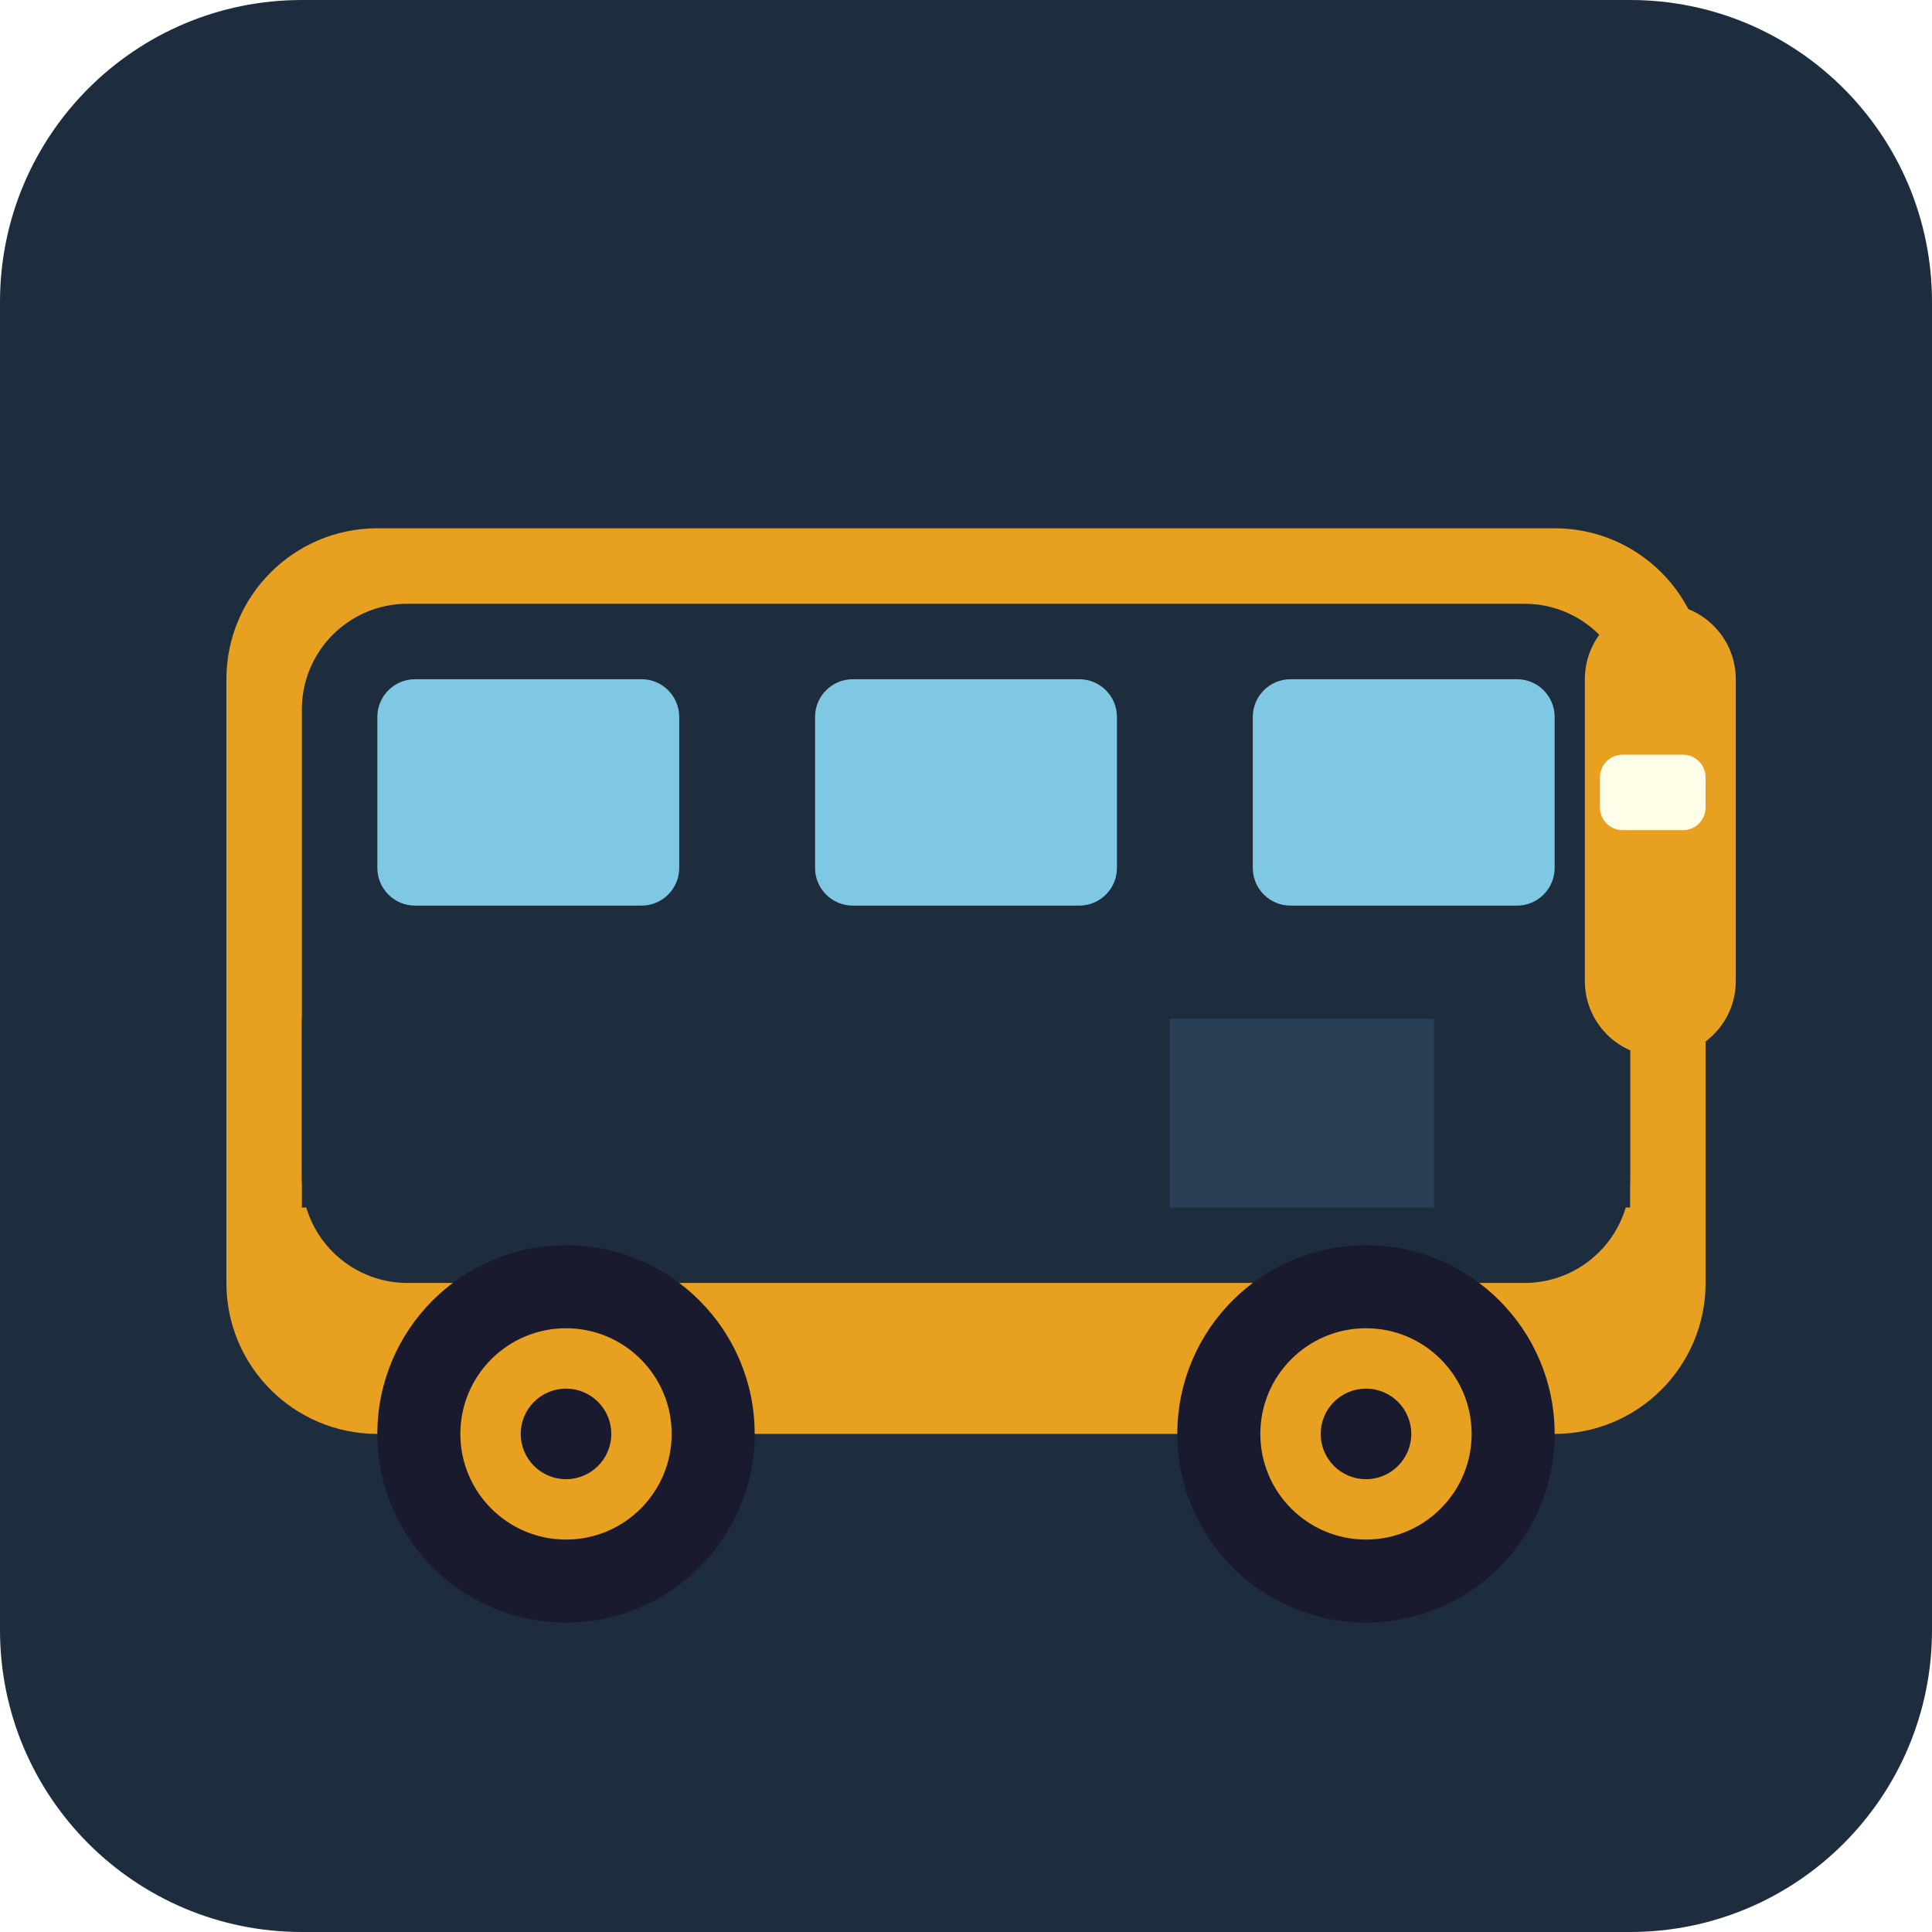
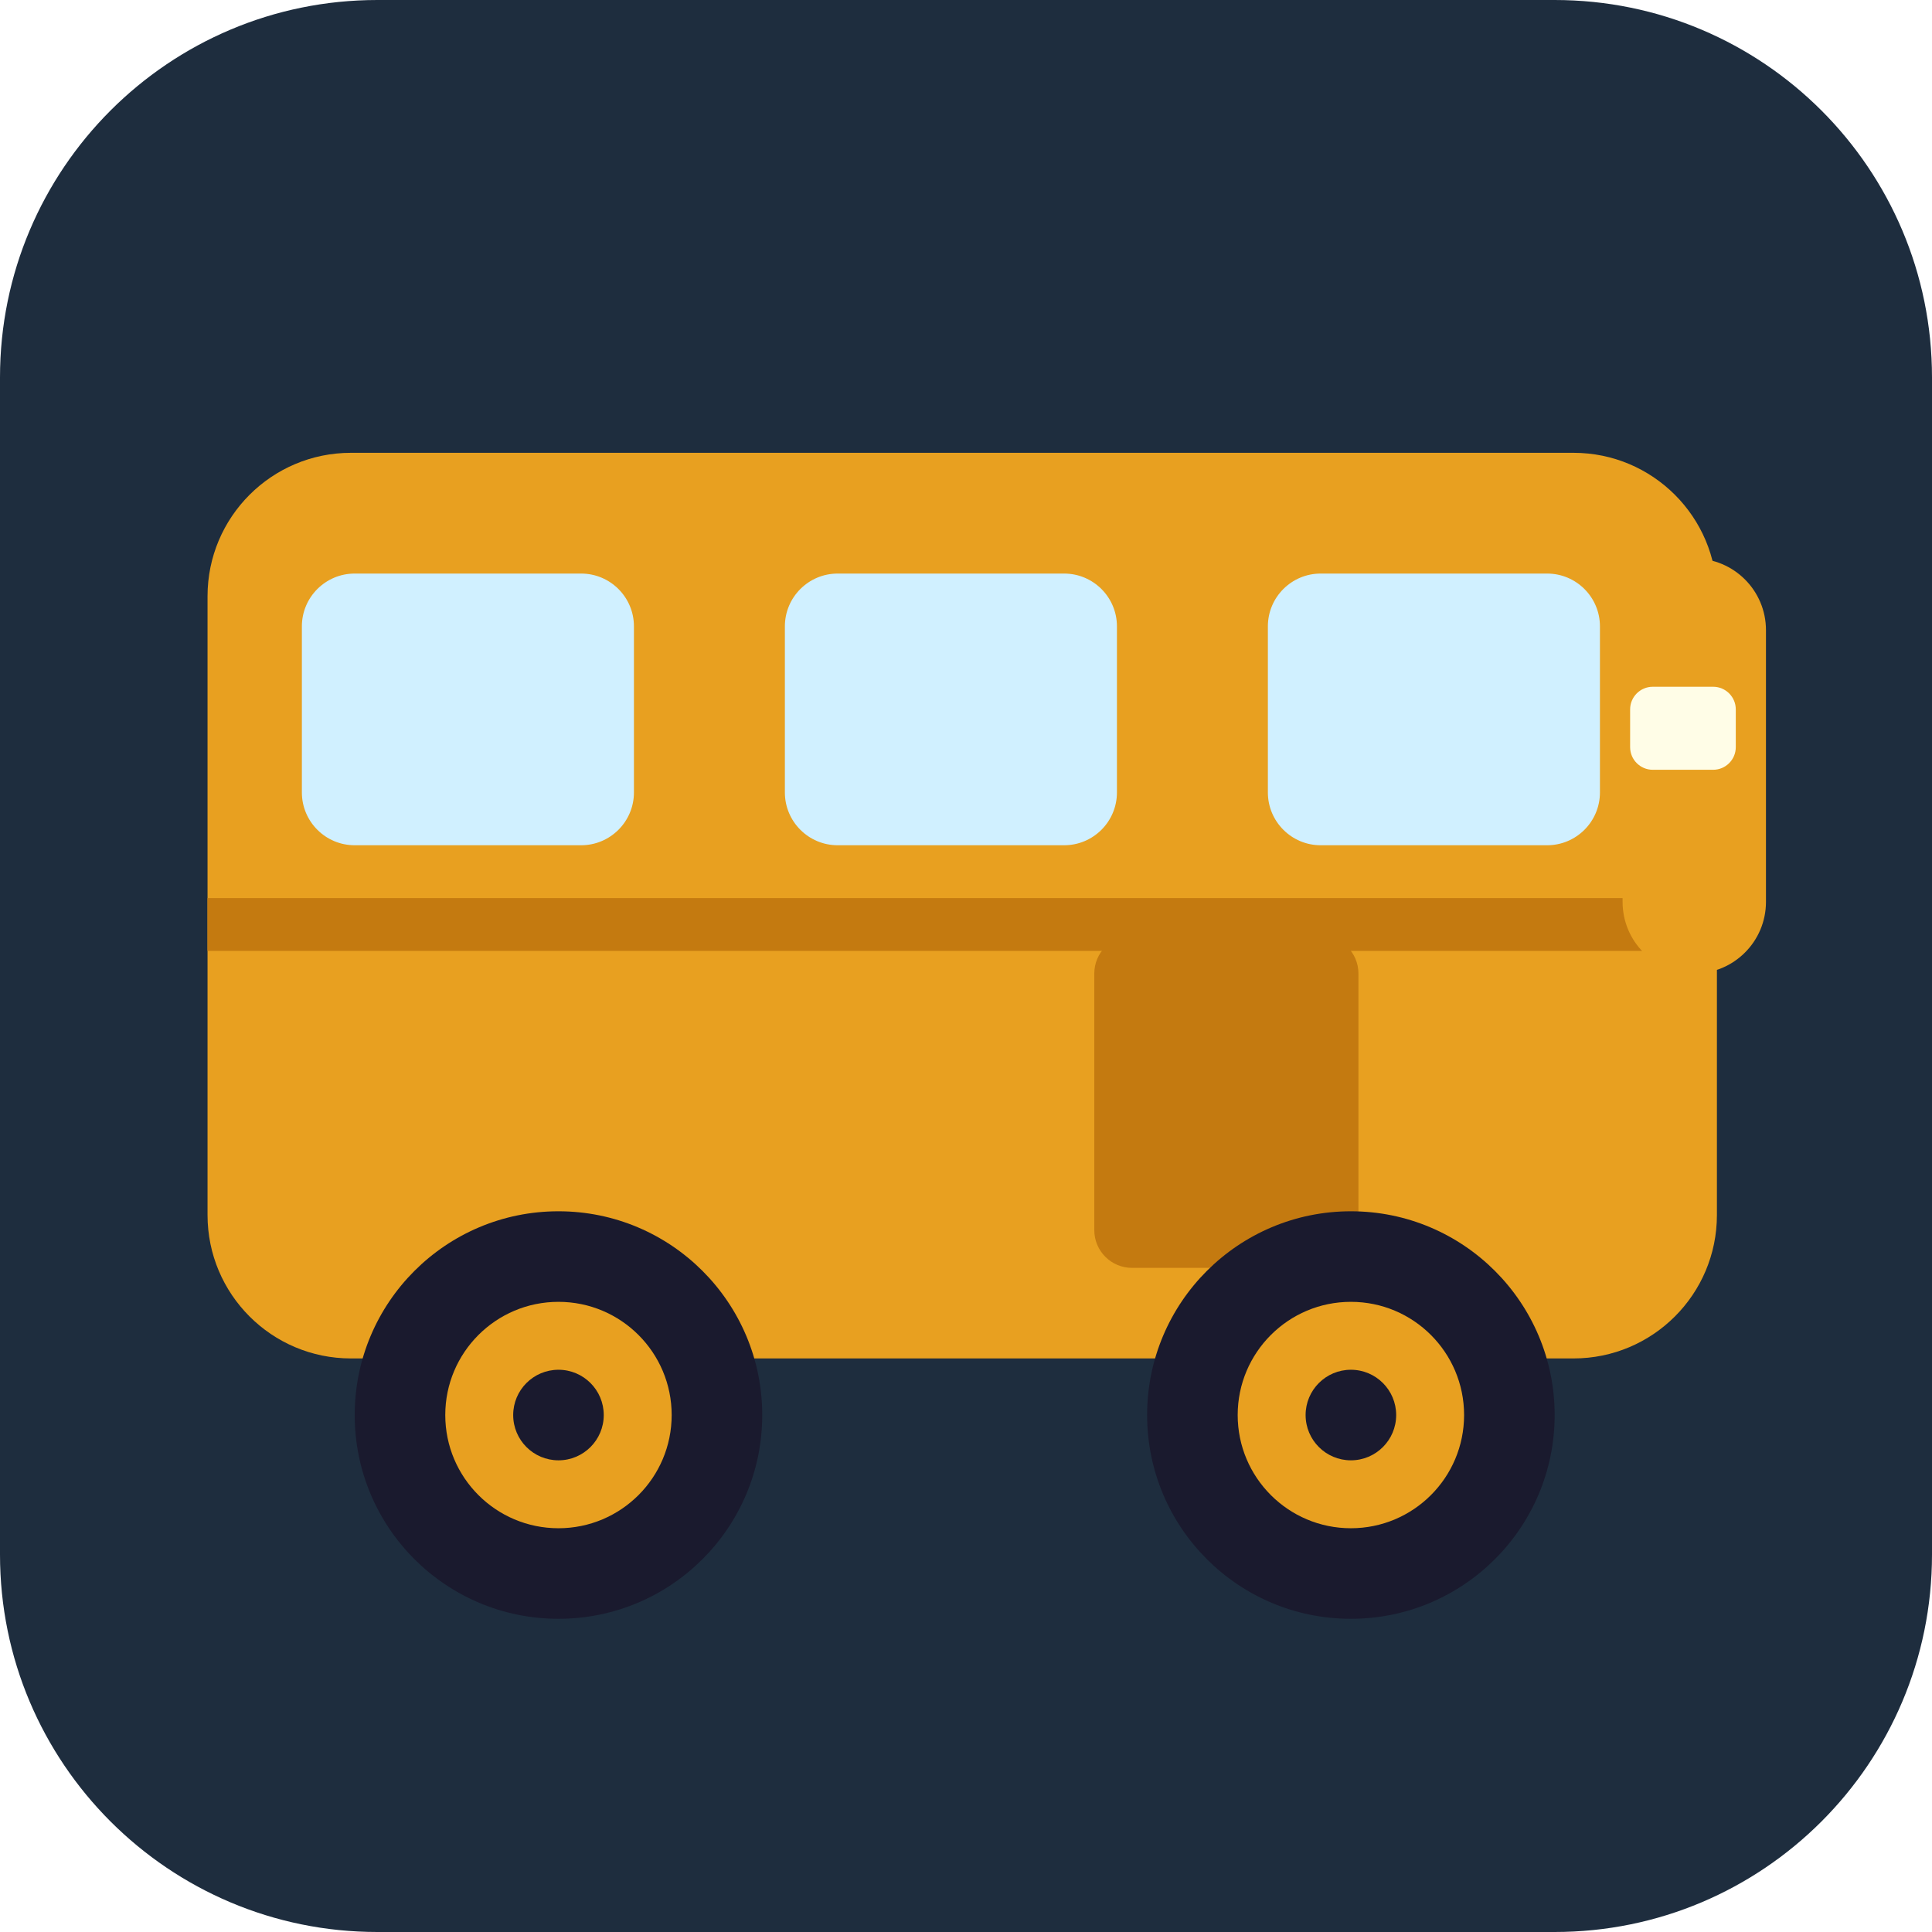
<svg xmlns="http://www.w3.org/2000/svg" viewBox="0 0 512 512">
-   <rect width="512" height="512" rx="80" fill="#1e2d3e" />
-   <rect x="60" y="140" width="392" height="240" rx="40" fill="#e8a020" />
-   <rect x="80" y="160" width="352" height="180" rx="28" fill="#1e2d3e" />
-   <rect x="100" y="180" width="80" height="60" rx="10" fill="#7ec8e3" />
-   <rect x="216" y="180" width="80" height="60" rx="10" fill="#7ec8e3" />
-   <rect x="332" y="180" width="80" height="60" rx="10" fill="#7ec8e3" />
-   <rect x="80" y="270" width="352" height="50" rx="0" fill="#1e2d3e" />
-   <rect x="310" y="270" width="70" height="50" rx="0" fill="#2a3f56" />
-   <circle cx="150" cy="380" r="50" fill="#1a1a2e" />
-   <circle cx="150" cy="380" r="28" fill="#e8a020" />
-   <circle cx="150" cy="380" r="12" fill="#1a1a2e" />
-   <circle cx="362" cy="380" r="50" fill="#1a1a2e" />
-   <circle cx="362" cy="380" r="28" fill="#e8a020" />
-   <circle cx="362" cy="380" r="12" fill="#1a1a2e" />
-   <rect x="420" y="160" width="40" height="120" rx="20" fill="#e8a020" />
-   <rect x="424" y="200" width="28" height="20" rx="6" fill="#fffde7" />
+   <rect width="512" height="512" rx="100" fill="#1e2d3e" />
+   <rect x="55" y="120" width="400" height="240" rx="38" fill="#e8a020" />
+   <rect x="80" y="152" width="88" height="72" rx="14" fill="#d0f0ff" />
+   <rect x="208" y="152" width="88" height="72" rx="14" fill="#d0f0ff" />
+   <rect x="336" y="152" width="88" height="72" rx="14" fill="#d0f0ff" />
+   <rect x="290" y="248" width="70" height="88" rx="10" fill="#c47a10" />
+   <rect x="55" y="238" width="400" height="14" fill="#c47a10" />
+   <rect x="430" y="148" width="38" height="110" rx="19" fill="#e8a020" />
+   <rect x="432" y="182" width="28" height="22" rx="6" fill="#fffde7" />
+   <circle cx="148" cy="375" r="54" fill="#1a1a2e" />
+   <circle cx="148" cy="375" r="30" fill="#e8a020" />
+   <circle cx="148" cy="375" r="12" fill="#1a1a2e" />
+   <circle cx="358" cy="375" r="54" fill="#1a1a2e" />
+   <circle cx="358" cy="375" r="30" fill="#e8a020" />
+   <circle cx="358" cy="375" r="12" fill="#1a1a2e" />
</svg>
